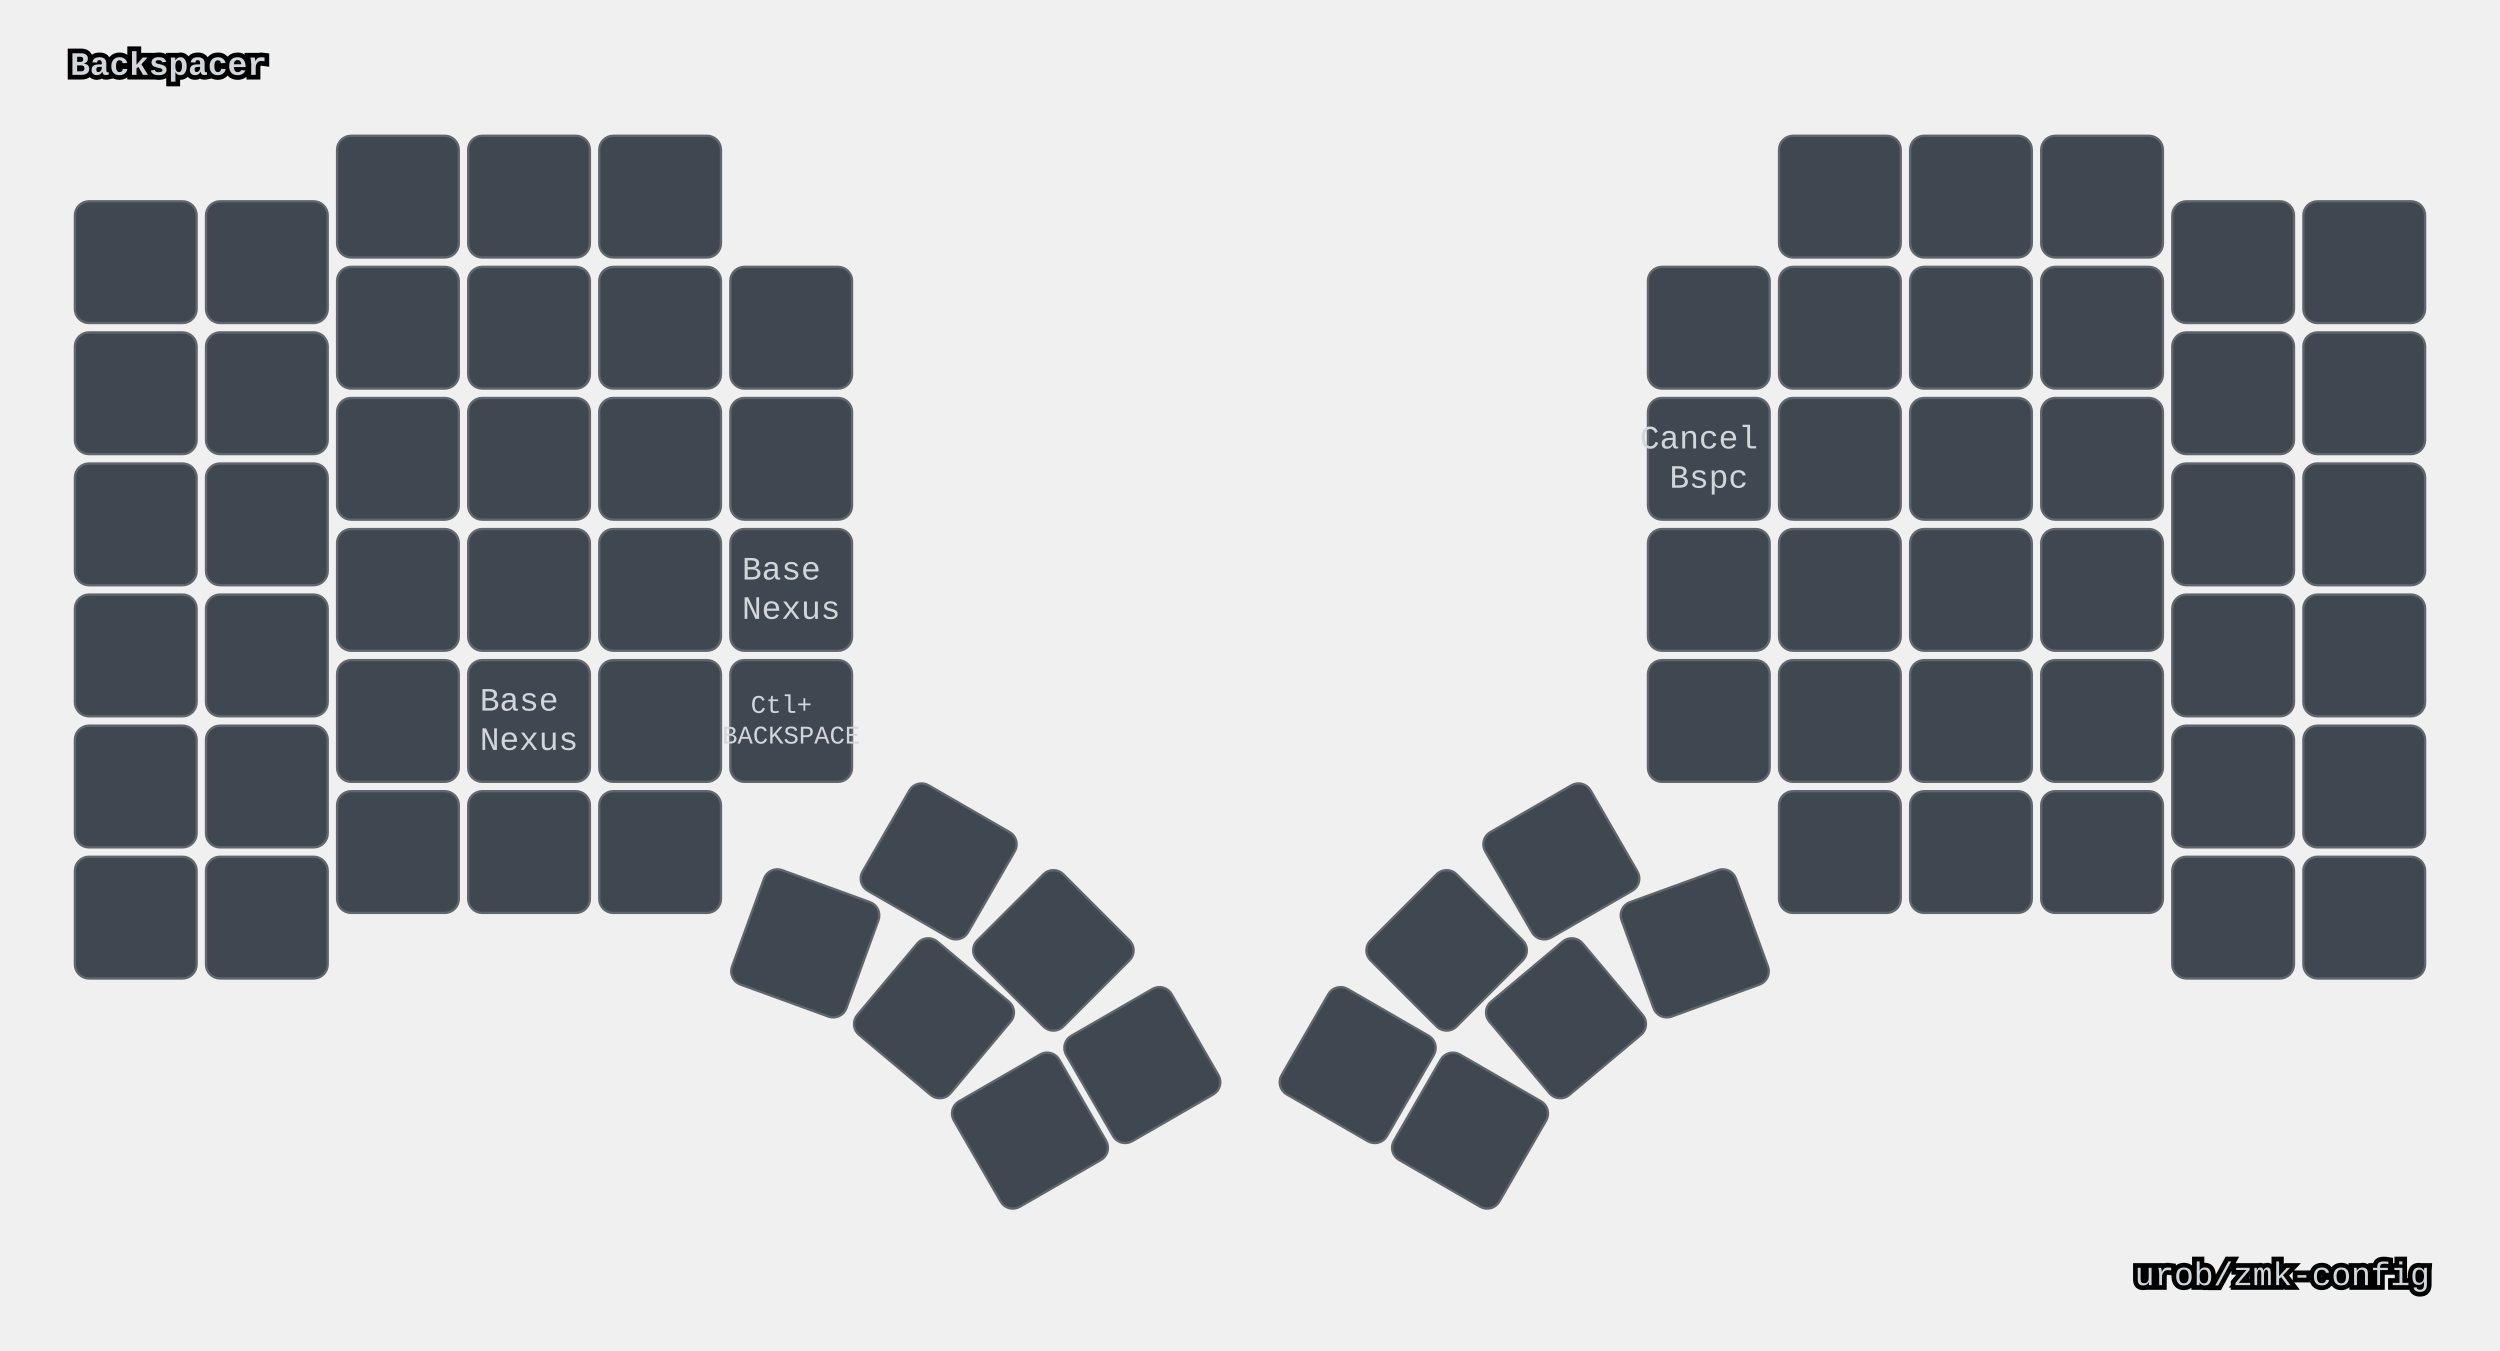
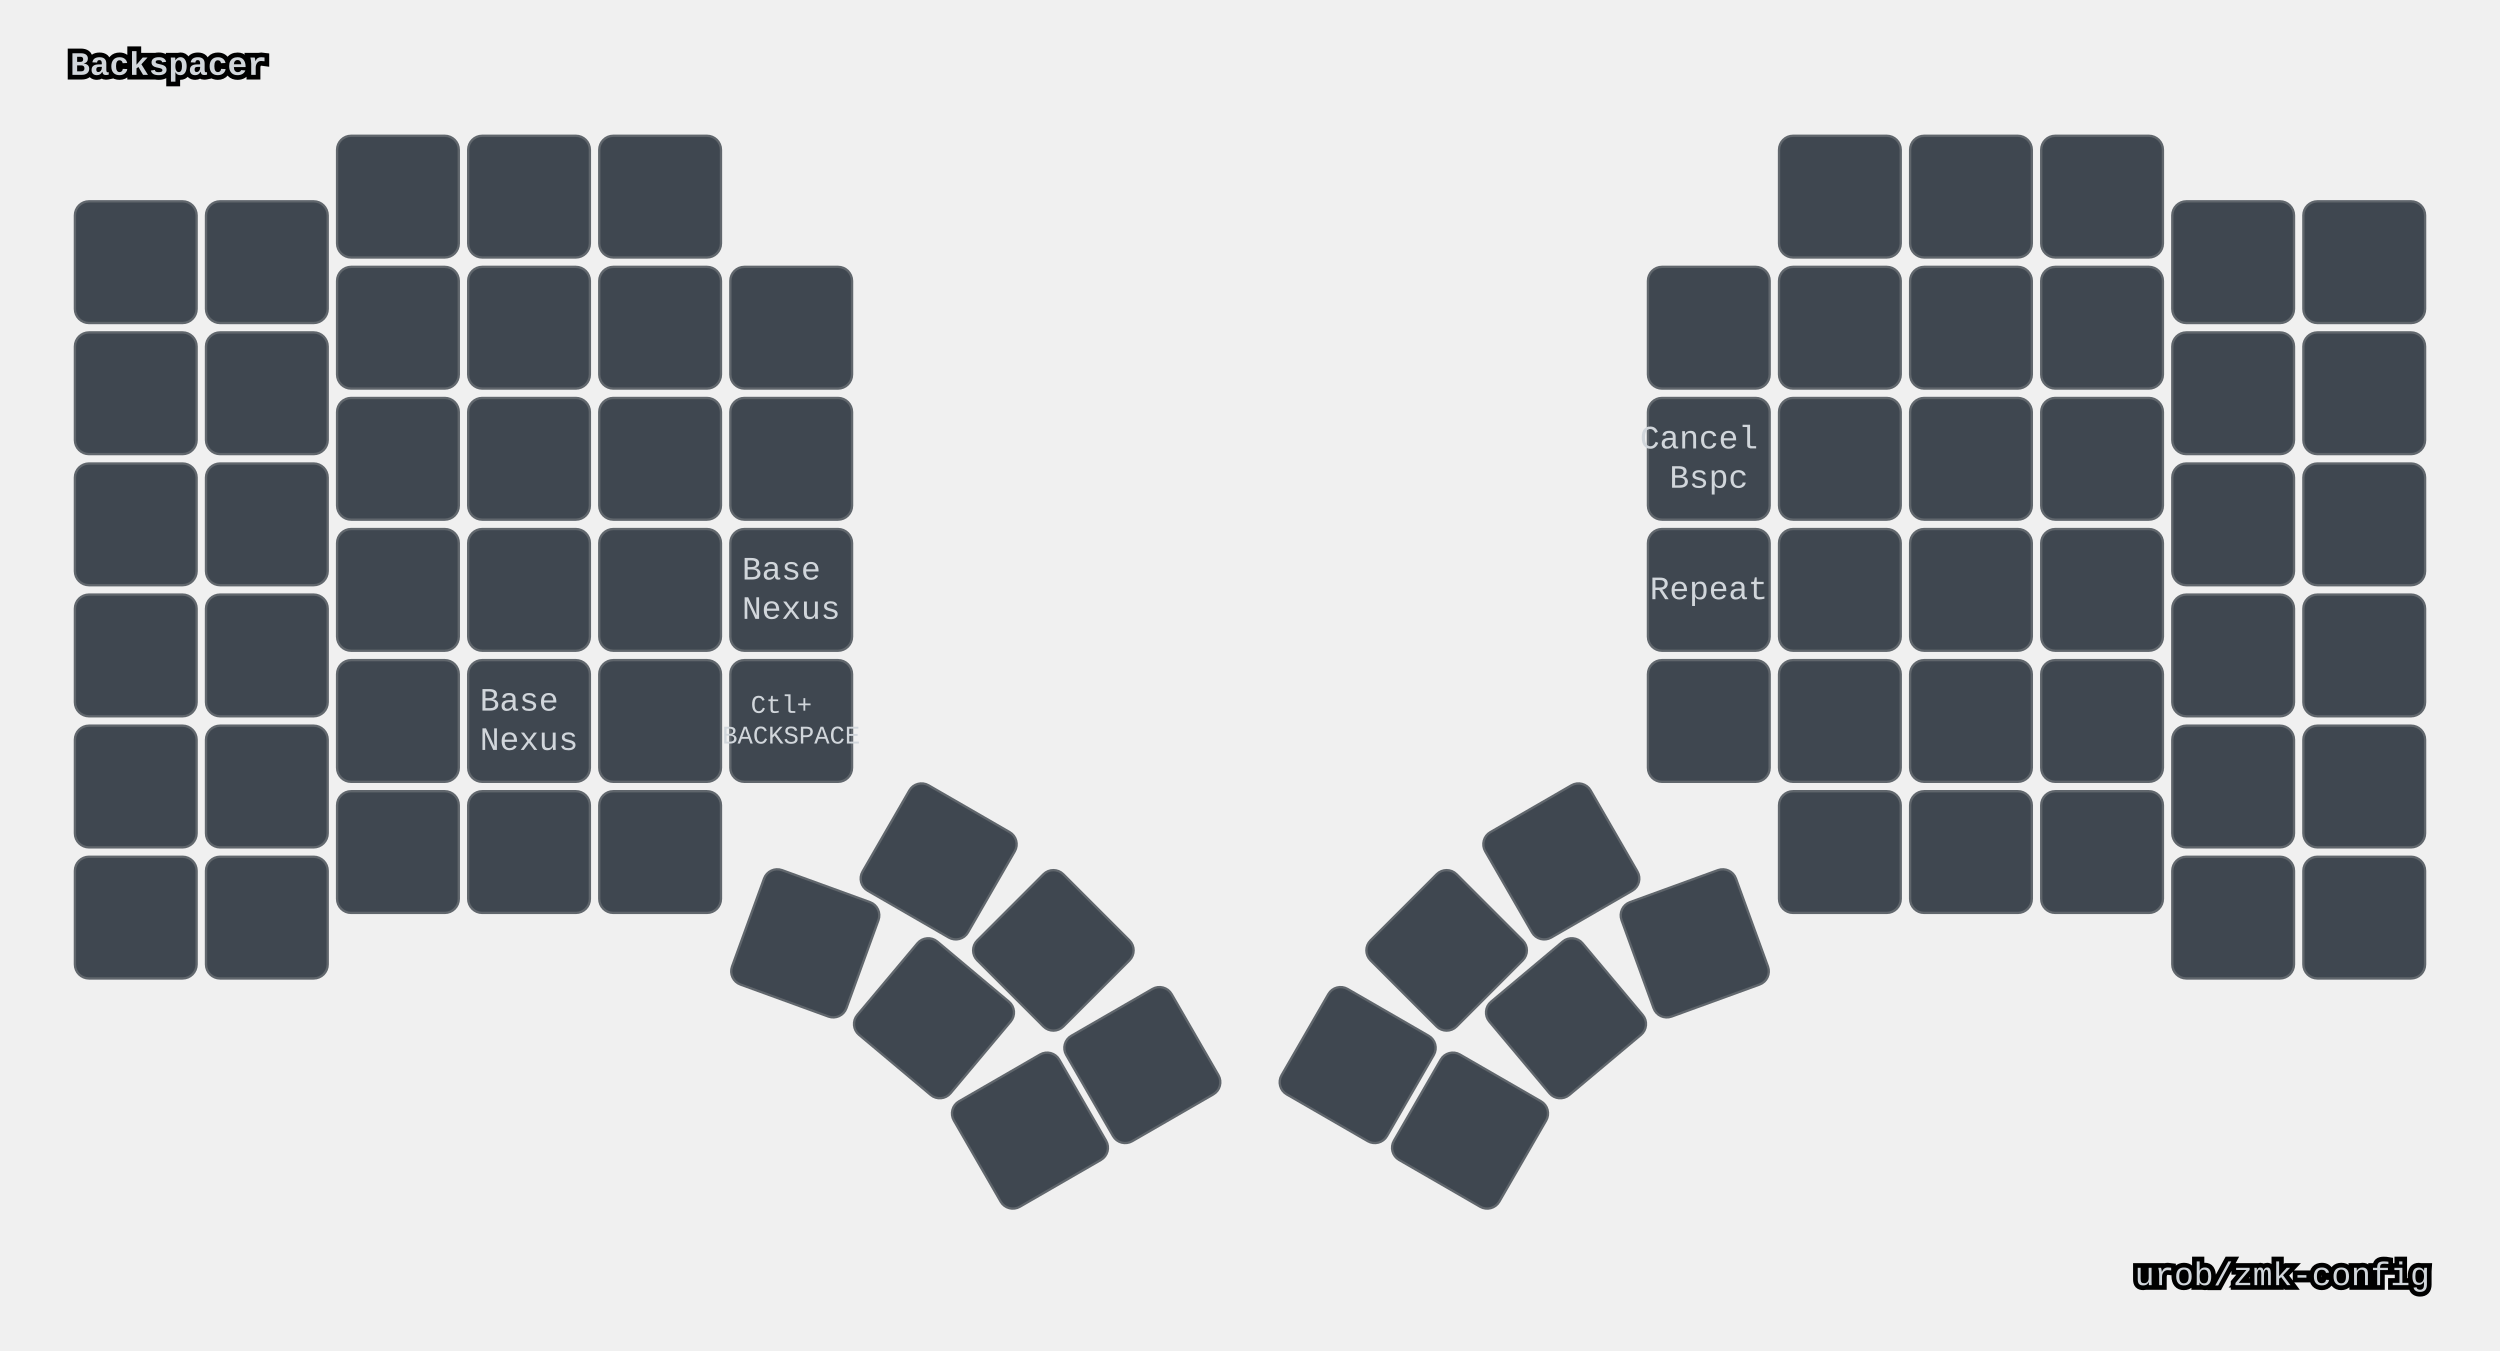
<svg xmlns="http://www.w3.org/2000/svg" width="1068" height="577" viewBox="0 0 1068 577" class="keymap">
  <style>/* inherit to force styles through use tags */
svg path {
    fill: inherit;
}

/* font and background color specifications */
svg.keymap {
    font-family: SFMono-Regular,Consolas,Liberation Mono,Menlo,monospace;
    font-size: 14px;
    font-kerning: normal;
    text-rendering: optimizeLegibility;
    fill: #24292e;
}

/* default key styling */
rect.key {
    fill: #f6f8fa;
}

rect.key, rect.combo {
    stroke: #c9cccf;
    stroke-width: 1;
}

/* default key side styling, only used is draw_key_sides is set */
rect.side {
    filter: brightness(90%);
}

/* color accent for combo boxes */
rect.combo, rect.combo-separate {
    fill: #cdf;
}

/* color accent for held keys */
rect.held, rect.combo.held {
    fill: #fdd;
}

/* color accent for ghost (optional) keys */
rect.ghost, rect.combo.ghost {
    stroke-dasharray: 4, 4;
    stroke-width: 2;
}

text {
    text-anchor: middle;
    dominant-baseline: middle;
}

/* styling for layer labels */
text.label {
    font-weight: bold;
    text-anchor: start;
    stroke: white;
    stroke-width: 4;
    paint-order: stroke;
}

/* styling for optional footer */
text.footer {
    text-anchor: end;
    dominant-baseline: auto;
    stroke: white;
    stroke-width: 4;
    paint-order: stroke;
}

/* styling for combo tap, and key non-tap label text */
text.combo, text.hold, text.shifted, text.left, text.right {
    font-size: 11px;
}

text.hold {
    text-anchor: middle;
    dominant-baseline: auto;
}

text.shifted {
    text-anchor: middle;
    dominant-baseline: hanging;
}

text.left {
    text-anchor: start;
}

text.right {
    text-anchor: end;
}

text.layer-activator {
    text-decoration: underline;
}

/* styling for hold/shifted label text in combo box */
text.combo.hold, text.combo.shifted, text.combo.left, text.combo.right {
    font-size: 8px;
}

/* lighter symbol for transparent keys */
text.trans {
    fill: #7b7e81;
}

/* styling for combo dendrons */
path.combo {
    stroke-width: 1;
    stroke: gray;
    fill: none;
}

/* Start Tabler Icons Cleanup */
/* cannot use height/width with glyphs */
.icon-tabler &gt; path {
    fill: inherit;
    stroke: inherit;
    stroke-width: 2;
}
/* hide tabler's default box */
.icon-tabler &gt; path[stroke="none"][fill="none"] {
    visibility: hidden;
}
/* End Tabler Icons Cleanup */

svg.keymap { fill: #d1d6db; }
rect.key { fill: #3f4750; }
rect.key, rect.combo { stroke: #60666c; }
rect.combo, rect.combo-separate { fill: #1f3d7a; }
rect.held, rect.combo.held { fill: #854747; }
text.label, text.footer { stroke: black; }
text.trans { fill: #7e8184; }
path.combo { stroke: #7f7f7f; }
</style>
  <g transform="translate(30, 0)" class="layer-Backspacer">
    <text x="0" y="28" class="label" id="Backspacer">Backspacer</text>
    <g transform="translate(0, 56)">
      <g transform="translate(28, 56)" class="key trans keypos-0">
        <rect rx="6" ry="6" x="-26" y="-26" width="52" height="52" class="key trans" />
      </g>
      <g transform="translate(84, 56)" class="key trans keypos-1">
        <rect rx="6" ry="6" x="-26" y="-26" width="52" height="52" class="key trans" />
      </g>
      <g transform="translate(140, 28)" class="key trans keypos-2">
        <rect rx="6" ry="6" x="-26" y="-26" width="52" height="52" class="key trans" />
      </g>
      <g transform="translate(196, 28)" class="key trans keypos-3">
        <rect rx="6" ry="6" x="-26" y="-26" width="52" height="52" class="key trans" />
      </g>
      <g transform="translate(252, 28)" class="key trans keypos-4">
        <rect rx="6" ry="6" x="-26" y="-26" width="52" height="52" class="key trans" />
      </g>
      <g transform="translate(756, 28)" class="key trans keypos-5">
        <rect rx="6" ry="6" x="-26" y="-26" width="52" height="52" class="key trans" />
      </g>
      <g transform="translate(812, 28)" class="key trans keypos-6">
        <rect rx="6" ry="6" x="-26" y="-26" width="52" height="52" class="key trans" />
      </g>
      <g transform="translate(868, 28)" class="key trans keypos-7">
        <rect rx="6" ry="6" x="-26" y="-26" width="52" height="52" class="key trans" />
      </g>
      <g transform="translate(924, 56)" class="key trans keypos-8">
        <rect rx="6" ry="6" x="-26" y="-26" width="52" height="52" class="key trans" />
      </g>
      <g transform="translate(980, 56)" class="key trans keypos-9">
        <rect rx="6" ry="6" x="-26" y="-26" width="52" height="52" class="key trans" />
      </g>
      <g transform="translate(28, 112)" class="key trans keypos-10">
        <rect rx="6" ry="6" x="-26" y="-26" width="52" height="52" class="key trans" />
      </g>
      <g transform="translate(84, 112)" class="key trans keypos-11">
        <rect rx="6" ry="6" x="-26" y="-26" width="52" height="52" class="key trans" />
      </g>
      <g transform="translate(140, 84)" class="key trans keypos-12">
        <rect rx="6" ry="6" x="-26" y="-26" width="52" height="52" class="key trans" />
      </g>
      <g transform="translate(196, 84)" class="key trans keypos-13">
        <rect rx="6" ry="6" x="-26" y="-26" width="52" height="52" class="key trans" />
      </g>
      <g transform="translate(252, 84)" class="key trans keypos-14">
        <rect rx="6" ry="6" x="-26" y="-26" width="52" height="52" class="key trans" />
      </g>
      <g transform="translate(308, 84)" class="key trans keypos-15">
        <rect rx="6" ry="6" x="-26" y="-26" width="52" height="52" class="key trans" />
      </g>
      <g transform="translate(700, 84)" class="key trans keypos-16">
        <rect rx="6" ry="6" x="-26" y="-26" width="52" height="52" class="key trans" />
      </g>
      <g transform="translate(756, 84)" class="key trans keypos-17">
        <rect rx="6" ry="6" x="-26" y="-26" width="52" height="52" class="key trans" />
      </g>
      <g transform="translate(812, 84)" class="key trans keypos-18">
        <rect rx="6" ry="6" x="-26" y="-26" width="52" height="52" class="key trans" />
      </g>
      <g transform="translate(868, 84)" class="key trans keypos-19">
        <rect rx="6" ry="6" x="-26" y="-26" width="52" height="52" class="key trans" />
      </g>
      <g transform="translate(924, 112)" class="key trans keypos-20">
        <rect rx="6" ry="6" x="-26" y="-26" width="52" height="52" class="key trans" />
      </g>
      <g transform="translate(980, 112)" class="key trans keypos-21">
        <rect rx="6" ry="6" x="-26" y="-26" width="52" height="52" class="key trans" />
      </g>
      <g transform="translate(28, 168)" class="key trans keypos-22">
        <rect rx="6" ry="6" x="-26" y="-26" width="52" height="52" class="key trans" />
      </g>
      <g transform="translate(84, 168)" class="key trans keypos-23">
        <rect rx="6" ry="6" x="-26" y="-26" width="52" height="52" class="key trans" />
      </g>
      <g transform="translate(140, 140)" class="key trans keypos-24">
        <rect rx="6" ry="6" x="-26" y="-26" width="52" height="52" class="key trans" />
      </g>
      <g transform="translate(196, 140)" class="key trans keypos-25">
        <rect rx="6" ry="6" x="-26" y="-26" width="52" height="52" class="key trans" />
      </g>
      <g transform="translate(252, 140)" class="key trans keypos-26">
        <rect rx="6" ry="6" x="-26" y="-26" width="52" height="52" class="key trans" />
      </g>
      <g transform="translate(308, 140)" class="key trans keypos-27">
        <rect rx="6" ry="6" x="-26" y="-26" width="52" height="52" class="key trans" />
      </g>
      <g transform="translate(700, 140)" class="key keypos-28">
        <rect rx="6" ry="6" x="-26" y="-26" width="52" height="52" class="key" />
        <text x="0" y="0" class="key tap">
          <tspan x="0" dy="-0.6em">Cancel</tspan>
          <tspan x="0" dy="1.2em">Bspc</tspan>
        </text>
      </g>
      <g transform="translate(756, 140)" class="key trans keypos-29">
        <rect rx="6" ry="6" x="-26" y="-26" width="52" height="52" class="key trans" />
      </g>
      <g transform="translate(812, 140)" class="key trans keypos-30">
        <rect rx="6" ry="6" x="-26" y="-26" width="52" height="52" class="key trans" />
      </g>
      <g transform="translate(868, 140)" class="key trans keypos-31">
        <rect rx="6" ry="6" x="-26" y="-26" width="52" height="52" class="key trans" />
      </g>
      <g transform="translate(924, 168)" class="key trans keypos-32">
        <rect rx="6" ry="6" x="-26" y="-26" width="52" height="52" class="key trans" />
      </g>
      <g transform="translate(980, 168)" class="key trans keypos-33">
        <rect rx="6" ry="6" x="-26" y="-26" width="52" height="52" class="key trans" />
      </g>
      <g transform="translate(28, 224)" class="key trans keypos-34">
        <rect rx="6" ry="6" x="-26" y="-26" width="52" height="52" class="key trans" />
      </g>
      <g transform="translate(84, 224)" class="key trans keypos-35">
        <rect rx="6" ry="6" x="-26" y="-26" width="52" height="52" class="key trans" />
      </g>
      <g transform="translate(140, 196)" class="key trans keypos-36">
        <rect rx="6" ry="6" x="-26" y="-26" width="52" height="52" class="key trans" />
      </g>
      <g transform="translate(196, 196)" class="key trans keypos-37">
        <rect rx="6" ry="6" x="-26" y="-26" width="52" height="52" class="key trans" />
      </g>
      <g transform="translate(252, 196)" class="key trans keypos-38">
        <rect rx="6" ry="6" x="-26" y="-26" width="52" height="52" class="key trans" />
      </g>
      <g transform="translate(308, 196)" class="key keypos-39">
        <rect rx="6" ry="6" x="-26" y="-26" width="52" height="52" class="key" />
        <text x="0" y="0" class="key tap">
          <tspan x="0" dy="-0.6em">Base</tspan>
          <tspan x="0" dy="1.2em">Nexus</tspan>
        </text>
      </g>
-       <g transform="translate(700, 196)" class="key trans keypos-40">
-         <rect rx="6" ry="6" x="-26" y="-26" width="52" height="52" class="key trans" />
+       <g transform="translate(700, 196)" class="key keypos-40">
+         <rect rx="6" ry="6" x="-26" y="-26" width="52" height="52" class="key" />
+         <text x="0" y="0" class="key tap">Repeat</text>
      </g>
      <g transform="translate(756, 196)" class="key trans keypos-41">
        <rect rx="6" ry="6" x="-26" y="-26" width="52" height="52" class="key trans" />
      </g>
      <g transform="translate(812, 196)" class="key trans keypos-42">
        <rect rx="6" ry="6" x="-26" y="-26" width="52" height="52" class="key trans" />
      </g>
      <g transform="translate(868, 196)" class="key trans keypos-43">
        <rect rx="6" ry="6" x="-26" y="-26" width="52" height="52" class="key trans" />
      </g>
      <g transform="translate(924, 224)" class="key trans keypos-44">
        <rect rx="6" ry="6" x="-26" y="-26" width="52" height="52" class="key trans" />
      </g>
      <g transform="translate(980, 224)" class="key trans keypos-45">
        <rect rx="6" ry="6" x="-26" y="-26" width="52" height="52" class="key trans" />
      </g>
      <g transform="translate(28, 280)" class="key trans keypos-46">
        <rect rx="6" ry="6" x="-26" y="-26" width="52" height="52" class="key trans" />
      </g>
      <g transform="translate(84, 280)" class="key trans keypos-47">
        <rect rx="6" ry="6" x="-26" y="-26" width="52" height="52" class="key trans" />
      </g>
      <g transform="translate(140, 252)" class="key trans keypos-48">
        <rect rx="6" ry="6" x="-26" y="-26" width="52" height="52" class="key trans" />
      </g>
      <g transform="translate(196, 252)" class="key keypos-49">
        <rect rx="6" ry="6" x="-26" y="-26" width="52" height="52" class="key" />
        <text x="0" y="0" class="key tap">
          <tspan x="0" dy="-0.6em">Base</tspan>
          <tspan x="0" dy="1.2em">Nexus</tspan>
        </text>
      </g>
      <g transform="translate(252, 252)" class="key trans keypos-50">
        <rect rx="6" ry="6" x="-26" y="-26" width="52" height="52" class="key trans" />
      </g>
      <g transform="translate(308, 252)" class="key keypos-51">
        <rect rx="6" ry="6" x="-26" y="-26" width="52" height="52" class="key" />
        <text x="0" y="0" class="key tap">
          <tspan x="0" dy="-0.6em" style="font-size: 78%">Ctl+</tspan>
          <tspan x="0" dy="1.2em" style="font-size: 78%">BACKSPACE</tspan>
        </text>
      </g>
      <g transform="translate(371, 312) rotate(30.0)" class="key trans keypos-52">
        <rect rx="6" ry="6" x="-26" y="-26" width="52" height="52" class="key trans" />
      </g>
      <g transform="translate(420, 350) rotate(45.0)" class="key trans keypos-53">
        <rect rx="6" ry="6" x="-26" y="-26" width="52" height="52" class="key trans" />
      </g>
      <g transform="translate(458, 399) rotate(60.0)" class="key trans keypos-54">
        <rect rx="6" ry="6" x="-26" y="-26" width="52" height="52" class="key trans" />
      </g>
      <g transform="translate(550, 399) rotate(-60.0)" class="key trans keypos-55">
        <rect rx="6" ry="6" x="-26" y="-26" width="52" height="52" class="key trans" />
      </g>
      <g transform="translate(588, 350) rotate(-45.0)" class="key trans keypos-56">
        <rect rx="6" ry="6" x="-26" y="-26" width="52" height="52" class="key trans" />
      </g>
      <g transform="translate(637, 312) rotate(-30.0)" class="key trans keypos-57">
        <rect rx="6" ry="6" x="-26" y="-26" width="52" height="52" class="key trans" />
      </g>
      <g transform="translate(700, 252)" class="key trans keypos-58">
        <rect rx="6" ry="6" x="-26" y="-26" width="52" height="52" class="key trans" />
      </g>
      <g transform="translate(756, 252)" class="key trans keypos-59">
        <rect rx="6" ry="6" x="-26" y="-26" width="52" height="52" class="key trans" />
      </g>
      <g transform="translate(812, 252)" class="key trans keypos-60">
        <rect rx="6" ry="6" x="-26" y="-26" width="52" height="52" class="key trans" />
      </g>
      <g transform="translate(868, 252)" class="key trans keypos-61">
        <rect rx="6" ry="6" x="-26" y="-26" width="52" height="52" class="key trans" />
      </g>
      <g transform="translate(924, 280)" class="key trans keypos-62">
        <rect rx="6" ry="6" x="-26" y="-26" width="52" height="52" class="key trans" />
      </g>
      <g transform="translate(980, 280)" class="key trans keypos-63">
        <rect rx="6" ry="6" x="-26" y="-26" width="52" height="52" class="key trans" />
      </g>
      <g transform="translate(28, 336)" class="key trans keypos-64">
        <rect rx="6" ry="6" x="-26" y="-26" width="52" height="52" class="key trans" />
      </g>
      <g transform="translate(84, 336)" class="key trans keypos-65">
        <rect rx="6" ry="6" x="-26" y="-26" width="52" height="52" class="key trans" />
      </g>
      <g transform="translate(140, 308)" class="key trans keypos-66">
        <rect rx="6" ry="6" x="-26" y="-26" width="52" height="52" class="key trans" />
      </g>
      <g transform="translate(196, 308)" class="key trans keypos-67">
        <rect rx="6" ry="6" x="-26" y="-26" width="52" height="52" class="key trans" />
      </g>
      <g transform="translate(252, 308)" class="key trans keypos-68">
        <rect rx="6" ry="6" x="-26" y="-26" width="52" height="52" class="key trans" />
      </g>
      <g transform="translate(314, 347) rotate(20.0)" class="key trans keypos-69">
        <rect rx="6" ry="6" x="-26" y="-26" width="52" height="52" class="key trans" />
      </g>
      <g transform="translate(369, 379) rotate(40.0)" class="key trans keypos-70">
        <rect rx="6" ry="6" x="-26" y="-26" width="52" height="52" class="key trans" />
      </g>
      <g transform="translate(410, 427) rotate(60.0)" class="key trans keypos-71">
        <rect rx="6" ry="6" x="-26" y="-26" width="52" height="52" class="key trans" />
      </g>
      <g transform="translate(598, 427) rotate(-60.0)" class="key trans keypos-72">
        <rect rx="6" ry="6" x="-26" y="-26" width="52" height="52" class="key trans" />
      </g>
      <g transform="translate(639, 379) rotate(-40.0)" class="key trans keypos-73">
        <rect rx="6" ry="6" x="-26" y="-26" width="52" height="52" class="key trans" />
      </g>
      <g transform="translate(694, 347) rotate(-20.0)" class="key trans keypos-74">
        <rect rx="6" ry="6" x="-26" y="-26" width="52" height="52" class="key trans" />
      </g>
      <g transform="translate(756, 308)" class="key trans keypos-75">
        <rect rx="6" ry="6" x="-26" y="-26" width="52" height="52" class="key trans" />
      </g>
      <g transform="translate(812, 308)" class="key trans keypos-76">
        <rect rx="6" ry="6" x="-26" y="-26" width="52" height="52" class="key trans" />
      </g>
      <g transform="translate(868, 308)" class="key trans keypos-77">
        <rect rx="6" ry="6" x="-26" y="-26" width="52" height="52" class="key trans" />
      </g>
      <g transform="translate(924, 336)" class="key trans keypos-78">
        <rect rx="6" ry="6" x="-26" y="-26" width="52" height="52" class="key trans" />
      </g>
      <g transform="translate(980, 336)" class="key trans keypos-79">
        <rect rx="6" ry="6" x="-26" y="-26" width="52" height="52" class="key trans" />
      </g>
    </g>
  </g>
  <text x="1038.0" y="549.0" class="footer">urob/zmk-config</text>
</svg>
